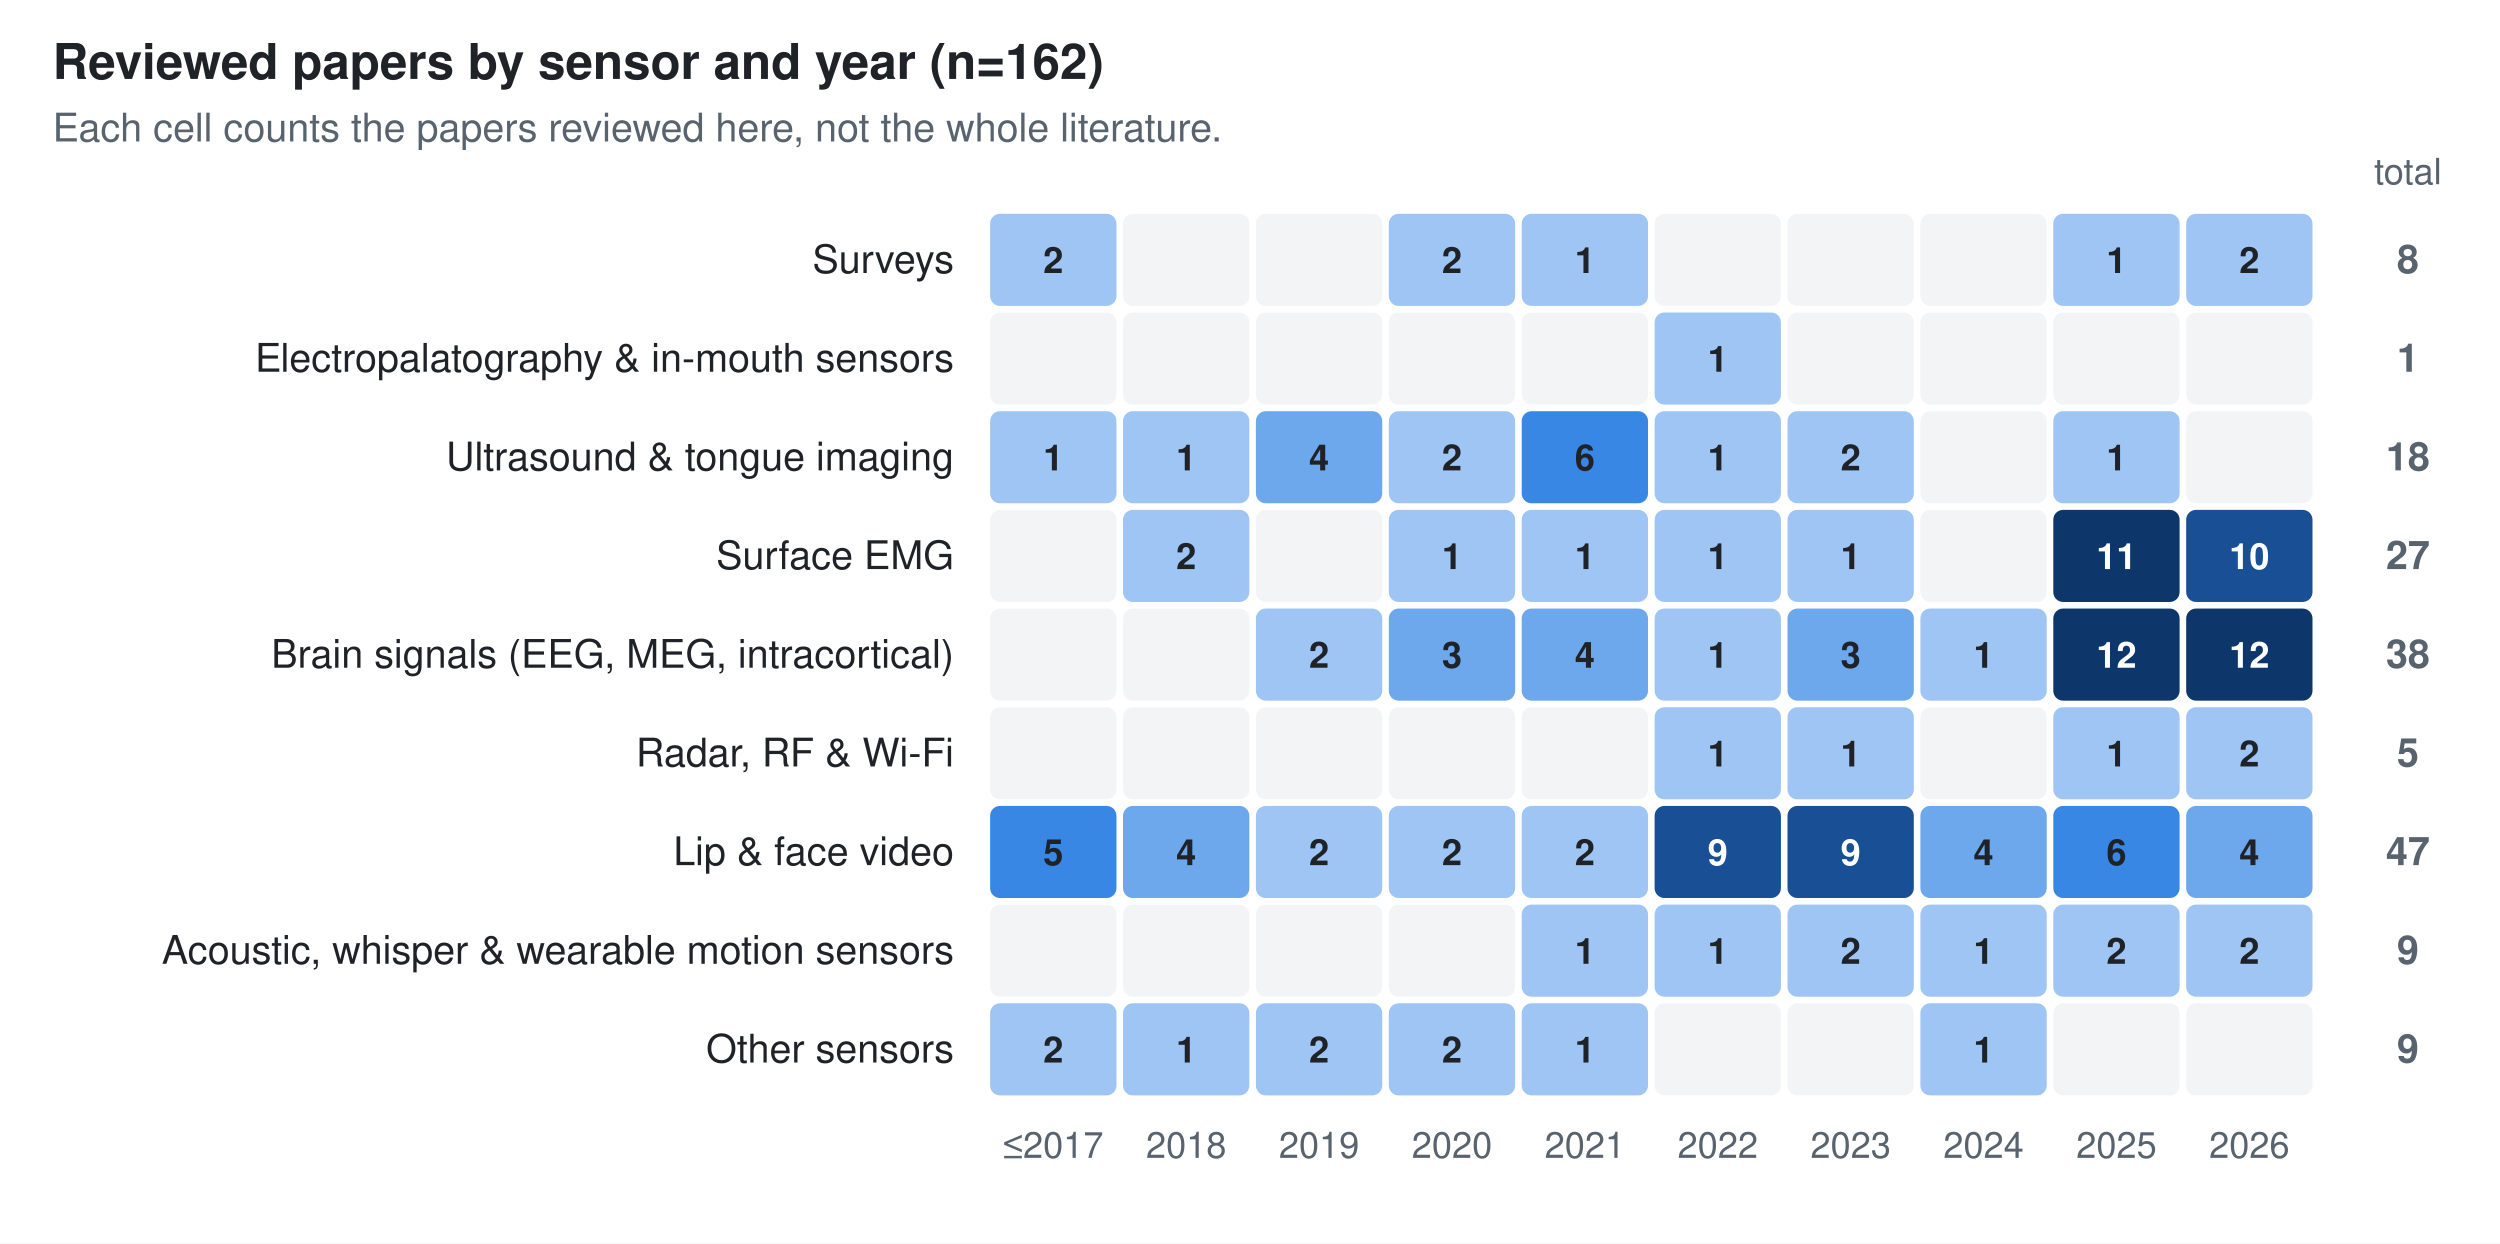
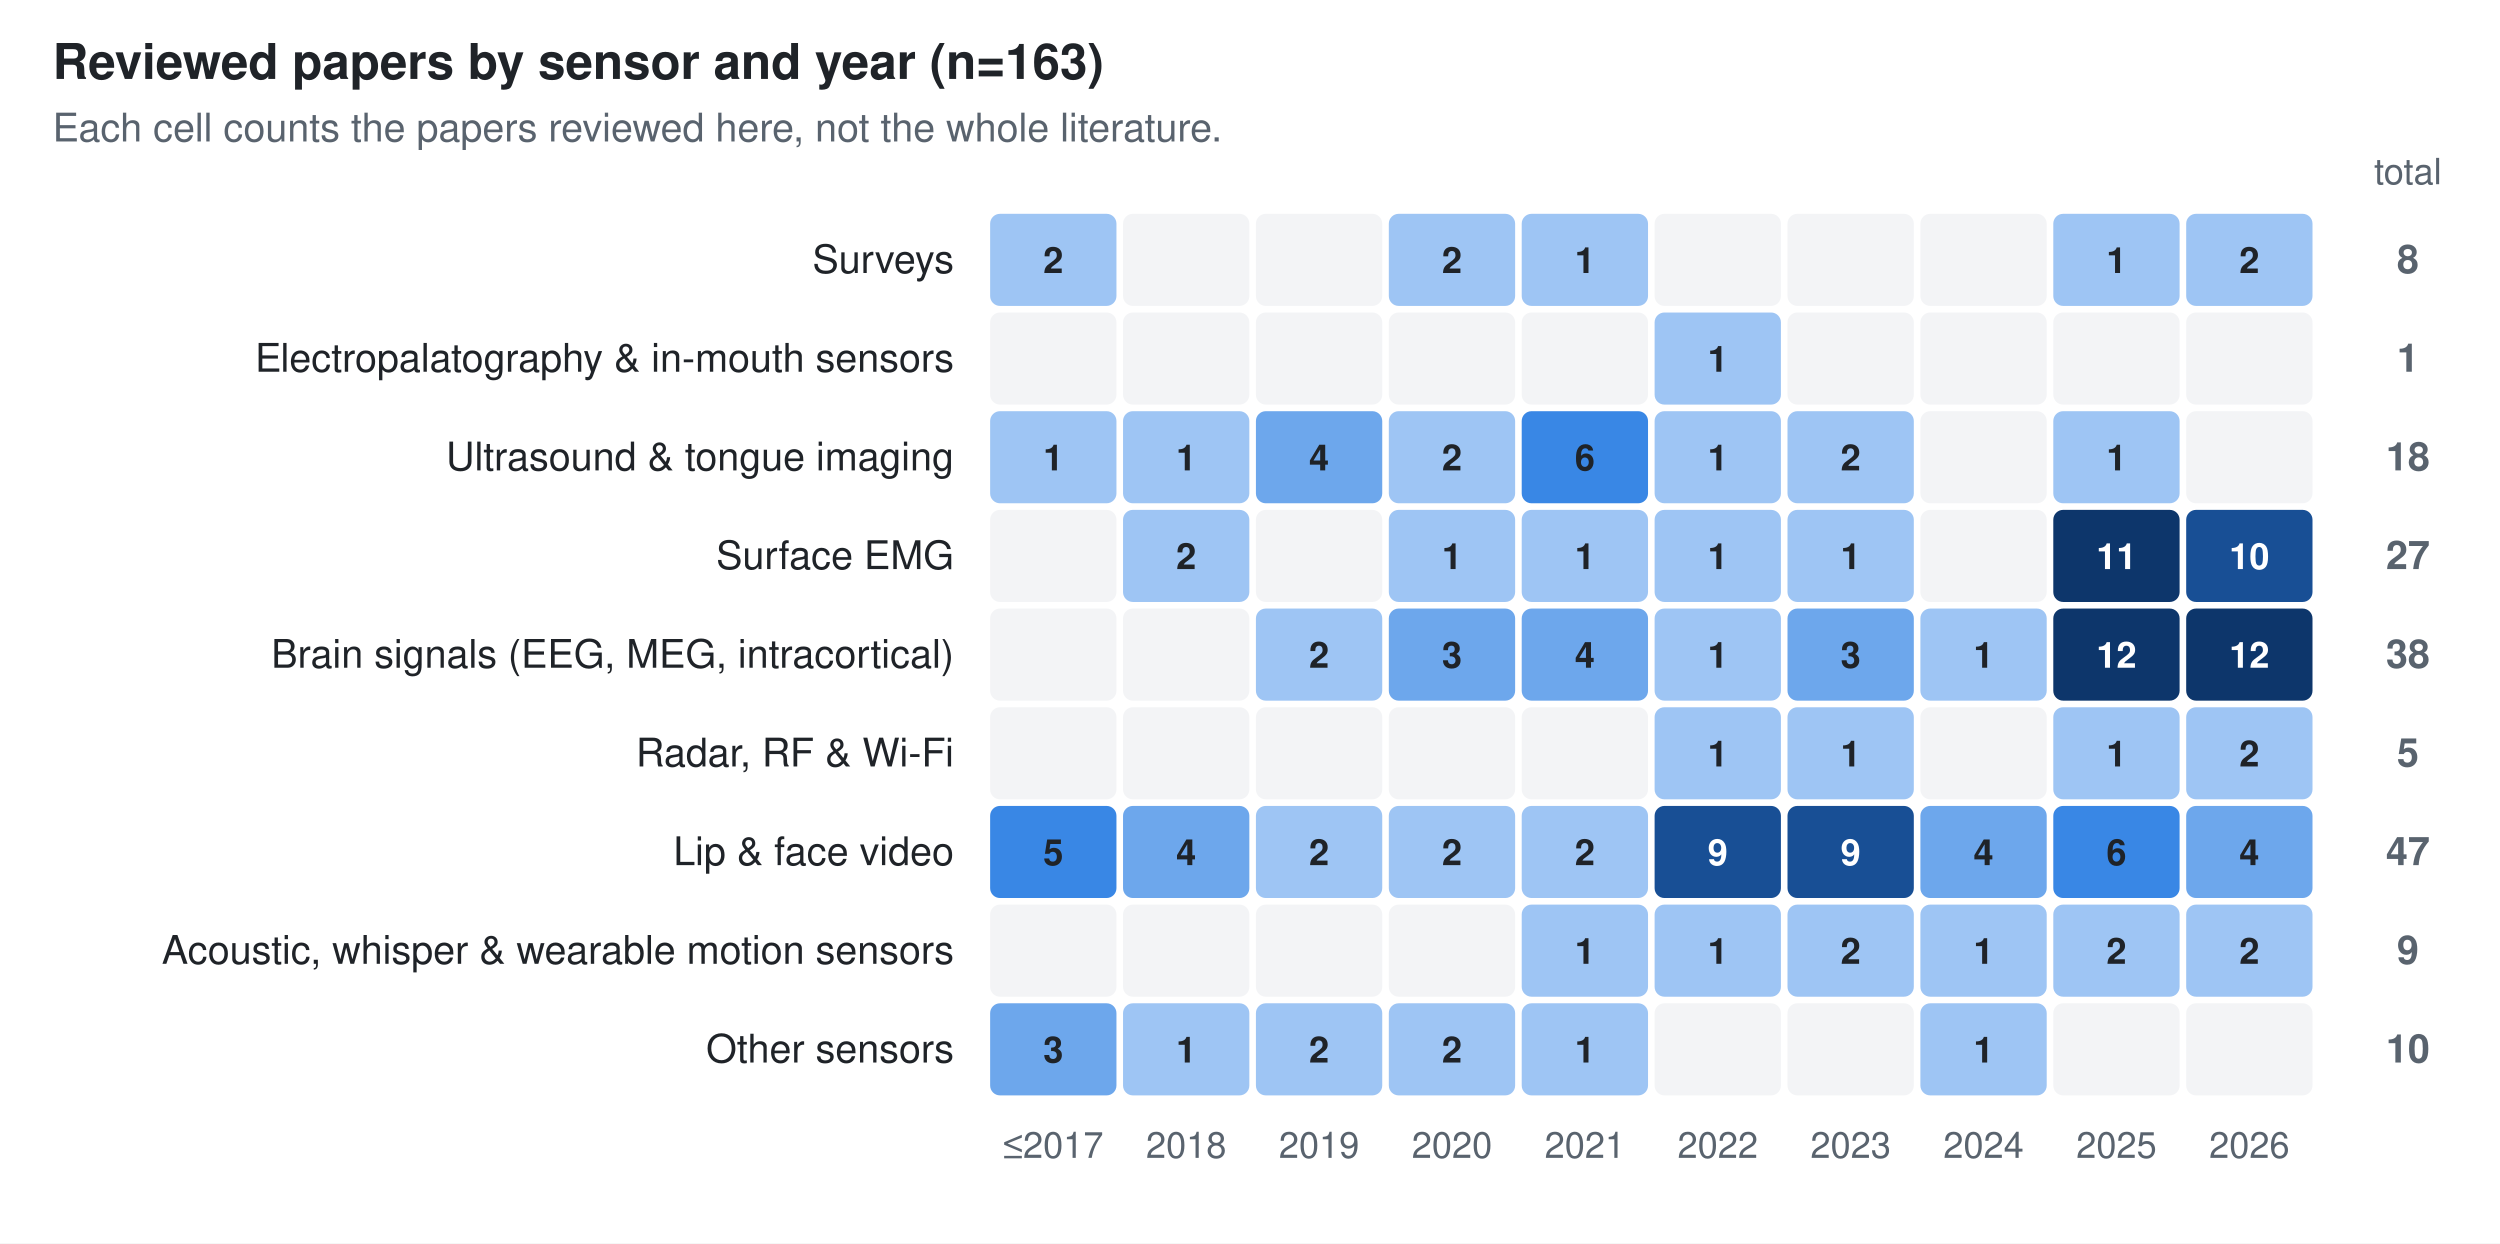
- <svg xmlns="http://www.w3.org/2000/svg" width="760" height="378" viewBox="0 0 760 378" font-family="-apple-system, BlinkMacSystemFont, 'Segoe UI', Helvetica, Arial, sans-serif" role="img" aria-label="Reviewed papers by sensor and year (n=162)">
+ <svg xmlns="http://www.w3.org/2000/svg" width="760" height="378" viewBox="0 0 760 378" font-family="-apple-system, BlinkMacSystemFont, 'Segoe UI', Helvetica, Arial, sans-serif" role="img" aria-label="Reviewed papers by sensor and year (n=163)">
  <rect width="760" height="378" fill="#ffffff" />
-   <text x="16.0" y="24.0" font-size="15" fill="#1f2328" text-anchor="start" font-weight="600">Reviewed papers by sensor and year (n=162)</text>
+   <text x="16.0" y="24.0" font-size="15" fill="#1f2328" text-anchor="start" font-weight="600">Reviewed papers by sensor and year (n=163)</text>
  <text x="16.0" y="43.0" font-size="12" fill="#59636e" text-anchor="start">Each cell counts the papers reviewed here, not the whole literature.</text>
  <text x="320.2" y="352.0" font-size="11" fill="#59636e" text-anchor="middle">≤2017</text>
  <text x="360.6" y="352.0" font-size="11" fill="#59636e" text-anchor="middle">2018</text>
  <text x="401.0" y="352.0" font-size="11" fill="#59636e" text-anchor="middle">2019</text>
  <text x="441.4" y="352.0" font-size="11" fill="#59636e" text-anchor="middle">2020</text>
  <text x="481.8" y="352.0" font-size="11" fill="#59636e" text-anchor="middle">2021</text>
  <text x="522.2" y="352.0" font-size="11" fill="#59636e" text-anchor="middle">2022</text>
  <text x="562.6" y="352.0" font-size="11" fill="#59636e" text-anchor="middle">2023</text>
  <text x="603.0" y="352.0" font-size="11" fill="#59636e" text-anchor="middle">2024</text>
  <text x="643.4" y="352.0" font-size="11" fill="#59636e" text-anchor="middle">2025</text>
  <text x="683.8" y="352.0" font-size="11" fill="#59636e" text-anchor="middle">2026</text>
  <text x="732.0" y="56.0" font-size="11" fill="#59636e" text-anchor="middle">total</text>
  <text x="290.0" y="83.0" font-size="12" fill="#1f2328" text-anchor="end">Surveys</text>
  <rect x="301.0" y="65.0" width="38.4" height="28.0" rx="3" fill="#9ec5f4" />
  <text x="320.2" y="83.0" font-size="11" fill="#1f2328" text-anchor="middle" font-weight="600">2</text>
  <rect x="341.4" y="65.0" width="38.4" height="28.0" rx="3" fill="#f3f4f6" />
  <rect x="381.8" y="65.0" width="38.4" height="28.0" rx="3" fill="#f3f4f6" />
  <rect x="422.2" y="65.0" width="38.4" height="28.0" rx="3" fill="#9ec5f4" />
  <text x="441.4" y="83.0" font-size="11" fill="#1f2328" text-anchor="middle" font-weight="600">2</text>
  <rect x="462.6" y="65.0" width="38.4" height="28.0" rx="3" fill="#9ec5f4" />
  <text x="481.8" y="83.0" font-size="11" fill="#1f2328" text-anchor="middle" font-weight="600">1</text>
  <rect x="503.0" y="65.0" width="38.4" height="28.0" rx="3" fill="#f3f4f6" />
  <rect x="543.4" y="65.0" width="38.4" height="28.0" rx="3" fill="#f3f4f6" />
  <rect x="583.8" y="65.0" width="38.4" height="28.0" rx="3" fill="#f3f4f6" />
  <rect x="624.2" y="65.0" width="38.4" height="28.0" rx="3" fill="#9ec5f4" />
  <text x="643.4" y="83.0" font-size="11" fill="#1f2328" text-anchor="middle" font-weight="600">1</text>
  <rect x="664.6" y="65.0" width="38.4" height="28.0" rx="3" fill="#9ec5f4" />
  <text x="683.8" y="83.0" font-size="11" fill="#1f2328" text-anchor="middle" font-weight="600">2</text>
  <text x="732.0" y="83.0" font-size="12" fill="#59636e" text-anchor="middle" font-weight="600">8</text>
  <text x="290.0" y="113.0" font-size="12" fill="#1f2328" text-anchor="end">Electropalatography &amp; in-mouth sensors</text>
  <rect x="301.0" y="95.0" width="38.4" height="28.0" rx="3" fill="#f3f4f6" />
  <rect x="341.4" y="95.0" width="38.4" height="28.0" rx="3" fill="#f3f4f6" />
  <rect x="381.8" y="95.0" width="38.4" height="28.0" rx="3" fill="#f3f4f6" />
  <rect x="422.2" y="95.0" width="38.4" height="28.0" rx="3" fill="#f3f4f6" />
  <rect x="462.6" y="95.0" width="38.4" height="28.0" rx="3" fill="#f3f4f6" />
  <rect x="503.0" y="95.0" width="38.4" height="28.0" rx="3" fill="#9ec5f4" />
  <text x="522.2" y="113.0" font-size="11" fill="#1f2328" text-anchor="middle" font-weight="600">1</text>
  <rect x="543.4" y="95.0" width="38.4" height="28.0" rx="3" fill="#f3f4f6" />
  <rect x="583.8" y="95.0" width="38.4" height="28.0" rx="3" fill="#f3f4f6" />
  <rect x="624.2" y="95.0" width="38.4" height="28.0" rx="3" fill="#f3f4f6" />
  <rect x="664.6" y="95.0" width="38.4" height="28.0" rx="3" fill="#f3f4f6" />
  <text x="732.0" y="113.0" font-size="12" fill="#59636e" text-anchor="middle" font-weight="600">1</text>
  <text x="290.0" y="143.0" font-size="12" fill="#1f2328" text-anchor="end">Ultrasound &amp; tongue imaging</text>
  <rect x="301.0" y="125.0" width="38.4" height="28.0" rx="3" fill="#9ec5f4" />
  <text x="320.2" y="143.0" font-size="11" fill="#1f2328" text-anchor="middle" font-weight="600">1</text>
  <rect x="341.4" y="125.0" width="38.4" height="28.0" rx="3" fill="#9ec5f4" />
  <text x="360.6" y="143.0" font-size="11" fill="#1f2328" text-anchor="middle" font-weight="600">1</text>
  <rect x="381.8" y="125.0" width="38.4" height="28.0" rx="3" fill="#6da7ec" />
  <text x="401.0" y="143.0" font-size="11" fill="#1f2328" text-anchor="middle" font-weight="600">4</text>
  <rect x="422.2" y="125.0" width="38.4" height="28.0" rx="3" fill="#9ec5f4" />
  <text x="441.4" y="143.0" font-size="11" fill="#1f2328" text-anchor="middle" font-weight="600">2</text>
  <rect x="462.6" y="125.0" width="38.4" height="28.0" rx="3" fill="#3987e5" />
  <text x="481.8" y="143.0" font-size="11" fill="#1f2328" text-anchor="middle" font-weight="600">6</text>
  <rect x="503.0" y="125.0" width="38.4" height="28.0" rx="3" fill="#9ec5f4" />
  <text x="522.2" y="143.0" font-size="11" fill="#1f2328" text-anchor="middle" font-weight="600">1</text>
  <rect x="543.4" y="125.0" width="38.4" height="28.0" rx="3" fill="#9ec5f4" />
  <text x="562.6" y="143.0" font-size="11" fill="#1f2328" text-anchor="middle" font-weight="600">2</text>
  <rect x="583.8" y="125.0" width="38.4" height="28.0" rx="3" fill="#f3f4f6" />
  <rect x="624.2" y="125.0" width="38.4" height="28.0" rx="3" fill="#9ec5f4" />
  <text x="643.4" y="143.0" font-size="11" fill="#1f2328" text-anchor="middle" font-weight="600">1</text>
  <rect x="664.6" y="125.0" width="38.4" height="28.0" rx="3" fill="#f3f4f6" />
  <text x="732.0" y="143.0" font-size="12" fill="#59636e" text-anchor="middle" font-weight="600">18</text>
  <text x="290.0" y="173.0" font-size="12" fill="#1f2328" text-anchor="end">Surface EMG</text>
  <rect x="301.0" y="155.0" width="38.4" height="28.0" rx="3" fill="#f3f4f6" />
  <rect x="341.4" y="155.0" width="38.4" height="28.0" rx="3" fill="#9ec5f4" />
  <text x="360.6" y="173.0" font-size="11" fill="#1f2328" text-anchor="middle" font-weight="600">2</text>
  <rect x="381.8" y="155.0" width="38.4" height="28.0" rx="3" fill="#f3f4f6" />
  <rect x="422.2" y="155.0" width="38.4" height="28.0" rx="3" fill="#9ec5f4" />
  <text x="441.4" y="173.0" font-size="11" fill="#1f2328" text-anchor="middle" font-weight="600">1</text>
  <rect x="462.6" y="155.0" width="38.4" height="28.0" rx="3" fill="#9ec5f4" />
  <text x="481.8" y="173.0" font-size="11" fill="#1f2328" text-anchor="middle" font-weight="600">1</text>
  <rect x="503.0" y="155.0" width="38.4" height="28.0" rx="3" fill="#9ec5f4" />
  <text x="522.2" y="173.0" font-size="11" fill="#1f2328" text-anchor="middle" font-weight="600">1</text>
  <rect x="543.4" y="155.0" width="38.4" height="28.0" rx="3" fill="#9ec5f4" />
  <text x="562.6" y="173.0" font-size="11" fill="#1f2328" text-anchor="middle" font-weight="600">1</text>
  <rect x="583.8" y="155.0" width="38.4" height="28.0" rx="3" fill="#f3f4f6" />
  <rect x="624.2" y="155.0" width="38.4" height="28.0" rx="3" fill="#0d366b" />
  <text x="643.4" y="173.0" font-size="11" fill="#ffffff" text-anchor="middle" font-weight="600">11</text>
  <rect x="664.6" y="155.0" width="38.4" height="28.0" rx="3" fill="#184f95" />
  <text x="683.8" y="173.0" font-size="11" fill="#ffffff" text-anchor="middle" font-weight="600">10</text>
  <text x="732.0" y="173.0" font-size="12" fill="#59636e" text-anchor="middle" font-weight="600">27</text>
  <text x="290.0" y="203.0" font-size="12" fill="#1f2328" text-anchor="end">Brain signals (EEG, MEG, intracortical)</text>
  <rect x="301.0" y="185.0" width="38.4" height="28.0" rx="3" fill="#f3f4f6" />
  <rect x="341.4" y="185.0" width="38.4" height="28.0" rx="3" fill="#f3f4f6" />
  <rect x="381.8" y="185.0" width="38.4" height="28.0" rx="3" fill="#9ec5f4" />
  <text x="401.0" y="203.0" font-size="11" fill="#1f2328" text-anchor="middle" font-weight="600">2</text>
  <rect x="422.2" y="185.0" width="38.4" height="28.0" rx="3" fill="#6da7ec" />
  <text x="441.4" y="203.0" font-size="11" fill="#1f2328" text-anchor="middle" font-weight="600">3</text>
  <rect x="462.6" y="185.0" width="38.4" height="28.0" rx="3" fill="#6da7ec" />
  <text x="481.8" y="203.0" font-size="11" fill="#1f2328" text-anchor="middle" font-weight="600">4</text>
  <rect x="503.0" y="185.0" width="38.4" height="28.0" rx="3" fill="#9ec5f4" />
  <text x="522.2" y="203.0" font-size="11" fill="#1f2328" text-anchor="middle" font-weight="600">1</text>
  <rect x="543.4" y="185.0" width="38.4" height="28.0" rx="3" fill="#6da7ec" />
  <text x="562.6" y="203.0" font-size="11" fill="#1f2328" text-anchor="middle" font-weight="600">3</text>
  <rect x="583.8" y="185.0" width="38.4" height="28.0" rx="3" fill="#9ec5f4" />
  <text x="603.0" y="203.0" font-size="11" fill="#1f2328" text-anchor="middle" font-weight="600">1</text>
  <rect x="624.2" y="185.0" width="38.4" height="28.0" rx="3" fill="#0d366b" />
  <text x="643.4" y="203.0" font-size="11" fill="#ffffff" text-anchor="middle" font-weight="600">12</text>
  <rect x="664.6" y="185.0" width="38.4" height="28.0" rx="3" fill="#0d366b" />
  <text x="683.8" y="203.0" font-size="11" fill="#ffffff" text-anchor="middle" font-weight="600">12</text>
  <text x="732.0" y="203.0" font-size="12" fill="#59636e" text-anchor="middle" font-weight="600">38</text>
  <text x="290.0" y="233.0" font-size="12" fill="#1f2328" text-anchor="end">Radar, RF &amp; Wi-Fi</text>
  <rect x="301.0" y="215.0" width="38.4" height="28.0" rx="3" fill="#f3f4f6" />
  <rect x="341.4" y="215.0" width="38.4" height="28.0" rx="3" fill="#f3f4f6" />
  <rect x="381.8" y="215.0" width="38.4" height="28.0" rx="3" fill="#f3f4f6" />
  <rect x="422.2" y="215.0" width="38.4" height="28.0" rx="3" fill="#f3f4f6" />
  <rect x="462.6" y="215.0" width="38.4" height="28.0" rx="3" fill="#f3f4f6" />
  <rect x="503.0" y="215.0" width="38.4" height="28.0" rx="3" fill="#9ec5f4" />
  <text x="522.2" y="233.0" font-size="11" fill="#1f2328" text-anchor="middle" font-weight="600">1</text>
  <rect x="543.4" y="215.0" width="38.4" height="28.0" rx="3" fill="#9ec5f4" />
  <text x="562.6" y="233.0" font-size="11" fill="#1f2328" text-anchor="middle" font-weight="600">1</text>
  <rect x="583.8" y="215.0" width="38.4" height="28.0" rx="3" fill="#f3f4f6" />
  <rect x="624.2" y="215.0" width="38.4" height="28.0" rx="3" fill="#9ec5f4" />
  <text x="643.4" y="233.0" font-size="11" fill="#1f2328" text-anchor="middle" font-weight="600">1</text>
  <rect x="664.6" y="215.0" width="38.4" height="28.0" rx="3" fill="#9ec5f4" />
  <text x="683.8" y="233.0" font-size="11" fill="#1f2328" text-anchor="middle" font-weight="600">2</text>
  <text x="732.0" y="233.0" font-size="12" fill="#59636e" text-anchor="middle" font-weight="600">5</text>
  <text x="290.0" y="263.0" font-size="12" fill="#1f2328" text-anchor="end">Lip &amp; face video</text>
  <rect x="301.0" y="245.0" width="38.4" height="28.0" rx="3" fill="#3987e5" />
  <text x="320.2" y="263.0" font-size="11" fill="#1f2328" text-anchor="middle" font-weight="600">5</text>
  <rect x="341.4" y="245.0" width="38.4" height="28.0" rx="3" fill="#6da7ec" />
  <text x="360.6" y="263.0" font-size="11" fill="#1f2328" text-anchor="middle" font-weight="600">4</text>
  <rect x="381.8" y="245.0" width="38.4" height="28.0" rx="3" fill="#9ec5f4" />
  <text x="401.0" y="263.0" font-size="11" fill="#1f2328" text-anchor="middle" font-weight="600">2</text>
  <rect x="422.2" y="245.0" width="38.4" height="28.0" rx="3" fill="#9ec5f4" />
  <text x="441.4" y="263.0" font-size="11" fill="#1f2328" text-anchor="middle" font-weight="600">2</text>
  <rect x="462.6" y="245.0" width="38.4" height="28.0" rx="3" fill="#9ec5f4" />
  <text x="481.8" y="263.0" font-size="11" fill="#1f2328" text-anchor="middle" font-weight="600">2</text>
  <rect x="503.0" y="245.0" width="38.4" height="28.0" rx="3" fill="#184f95" />
  <text x="522.2" y="263.0" font-size="11" fill="#ffffff" text-anchor="middle" font-weight="600">9</text>
  <rect x="543.4" y="245.0" width="38.4" height="28.0" rx="3" fill="#184f95" />
  <text x="562.6" y="263.0" font-size="11" fill="#ffffff" text-anchor="middle" font-weight="600">9</text>
  <rect x="583.8" y="245.0" width="38.4" height="28.0" rx="3" fill="#6da7ec" />
  <text x="603.0" y="263.0" font-size="11" fill="#1f2328" text-anchor="middle" font-weight="600">4</text>
  <rect x="624.2" y="245.0" width="38.4" height="28.0" rx="3" fill="#3987e5" />
  <text x="643.4" y="263.0" font-size="11" fill="#1f2328" text-anchor="middle" font-weight="600">6</text>
  <rect x="664.6" y="245.0" width="38.4" height="28.0" rx="3" fill="#6da7ec" />
  <text x="683.8" y="263.0" font-size="11" fill="#1f2328" text-anchor="middle" font-weight="600">4</text>
  <text x="732.0" y="263.0" font-size="12" fill="#59636e" text-anchor="middle" font-weight="600">47</text>
  <text x="290.0" y="293.0" font-size="12" fill="#1f2328" text-anchor="end">Acoustic, whisper &amp; wearable motion sensors</text>
  <rect x="301.0" y="275.0" width="38.4" height="28.0" rx="3" fill="#f3f4f6" />
  <rect x="341.4" y="275.0" width="38.4" height="28.0" rx="3" fill="#f3f4f6" />
  <rect x="381.8" y="275.0" width="38.4" height="28.0" rx="3" fill="#f3f4f6" />
  <rect x="422.2" y="275.0" width="38.4" height="28.0" rx="3" fill="#f3f4f6" />
  <rect x="462.6" y="275.0" width="38.4" height="28.0" rx="3" fill="#9ec5f4" />
  <text x="481.8" y="293.0" font-size="11" fill="#1f2328" text-anchor="middle" font-weight="600">1</text>
  <rect x="503.0" y="275.0" width="38.4" height="28.0" rx="3" fill="#9ec5f4" />
  <text x="522.2" y="293.0" font-size="11" fill="#1f2328" text-anchor="middle" font-weight="600">1</text>
  <rect x="543.4" y="275.0" width="38.4" height="28.0" rx="3" fill="#9ec5f4" />
  <text x="562.6" y="293.0" font-size="11" fill="#1f2328" text-anchor="middle" font-weight="600">2</text>
  <rect x="583.8" y="275.0" width="38.4" height="28.0" rx="3" fill="#9ec5f4" />
  <text x="603.0" y="293.0" font-size="11" fill="#1f2328" text-anchor="middle" font-weight="600">1</text>
  <rect x="624.2" y="275.0" width="38.4" height="28.0" rx="3" fill="#9ec5f4" />
  <text x="643.4" y="293.0" font-size="11" fill="#1f2328" text-anchor="middle" font-weight="600">2</text>
  <rect x="664.6" y="275.0" width="38.4" height="28.0" rx="3" fill="#9ec5f4" />
  <text x="683.8" y="293.0" font-size="11" fill="#1f2328" text-anchor="middle" font-weight="600">2</text>
  <text x="732.0" y="293.0" font-size="12" fill="#59636e" text-anchor="middle" font-weight="600">9</text>
  <text x="290.0" y="323.0" font-size="12" fill="#1f2328" text-anchor="end">Other sensors</text>
-   <rect x="301.0" y="305.0" width="38.4" height="28.0" rx="3" fill="#9ec5f4" />
-   <text x="320.2" y="323.0" font-size="11" fill="#1f2328" text-anchor="middle" font-weight="600">2</text>
+   <rect x="301.0" y="305.0" width="38.4" height="28.0" rx="3" fill="#6da7ec" />
+   <text x="320.2" y="323.0" font-size="11" fill="#1f2328" text-anchor="middle" font-weight="600">3</text>
  <rect x="341.4" y="305.0" width="38.4" height="28.0" rx="3" fill="#9ec5f4" />
  <text x="360.6" y="323.0" font-size="11" fill="#1f2328" text-anchor="middle" font-weight="600">1</text>
  <rect x="381.8" y="305.0" width="38.4" height="28.0" rx="3" fill="#9ec5f4" />
  <text x="401.0" y="323.0" font-size="11" fill="#1f2328" text-anchor="middle" font-weight="600">2</text>
  <rect x="422.2" y="305.0" width="38.4" height="28.0" rx="3" fill="#9ec5f4" />
  <text x="441.4" y="323.0" font-size="11" fill="#1f2328" text-anchor="middle" font-weight="600">2</text>
  <rect x="462.6" y="305.0" width="38.4" height="28.0" rx="3" fill="#9ec5f4" />
  <text x="481.8" y="323.0" font-size="11" fill="#1f2328" text-anchor="middle" font-weight="600">1</text>
  <rect x="503.0" y="305.0" width="38.4" height="28.0" rx="3" fill="#f3f4f6" />
  <rect x="543.4" y="305.0" width="38.4" height="28.0" rx="3" fill="#f3f4f6" />
  <rect x="583.8" y="305.0" width="38.4" height="28.0" rx="3" fill="#9ec5f4" />
  <text x="603.0" y="323.0" font-size="11" fill="#1f2328" text-anchor="middle" font-weight="600">1</text>
  <rect x="624.2" y="305.0" width="38.4" height="28.0" rx="3" fill="#f3f4f6" />
  <rect x="664.6" y="305.0" width="38.4" height="28.0" rx="3" fill="#f3f4f6" />
-   <text x="732.0" y="323.0" font-size="12" fill="#59636e" text-anchor="middle" font-weight="600">9</text>
+   <text x="732.0" y="323.0" font-size="12" fill="#59636e" text-anchor="middle" font-weight="600">10</text>
</svg>
